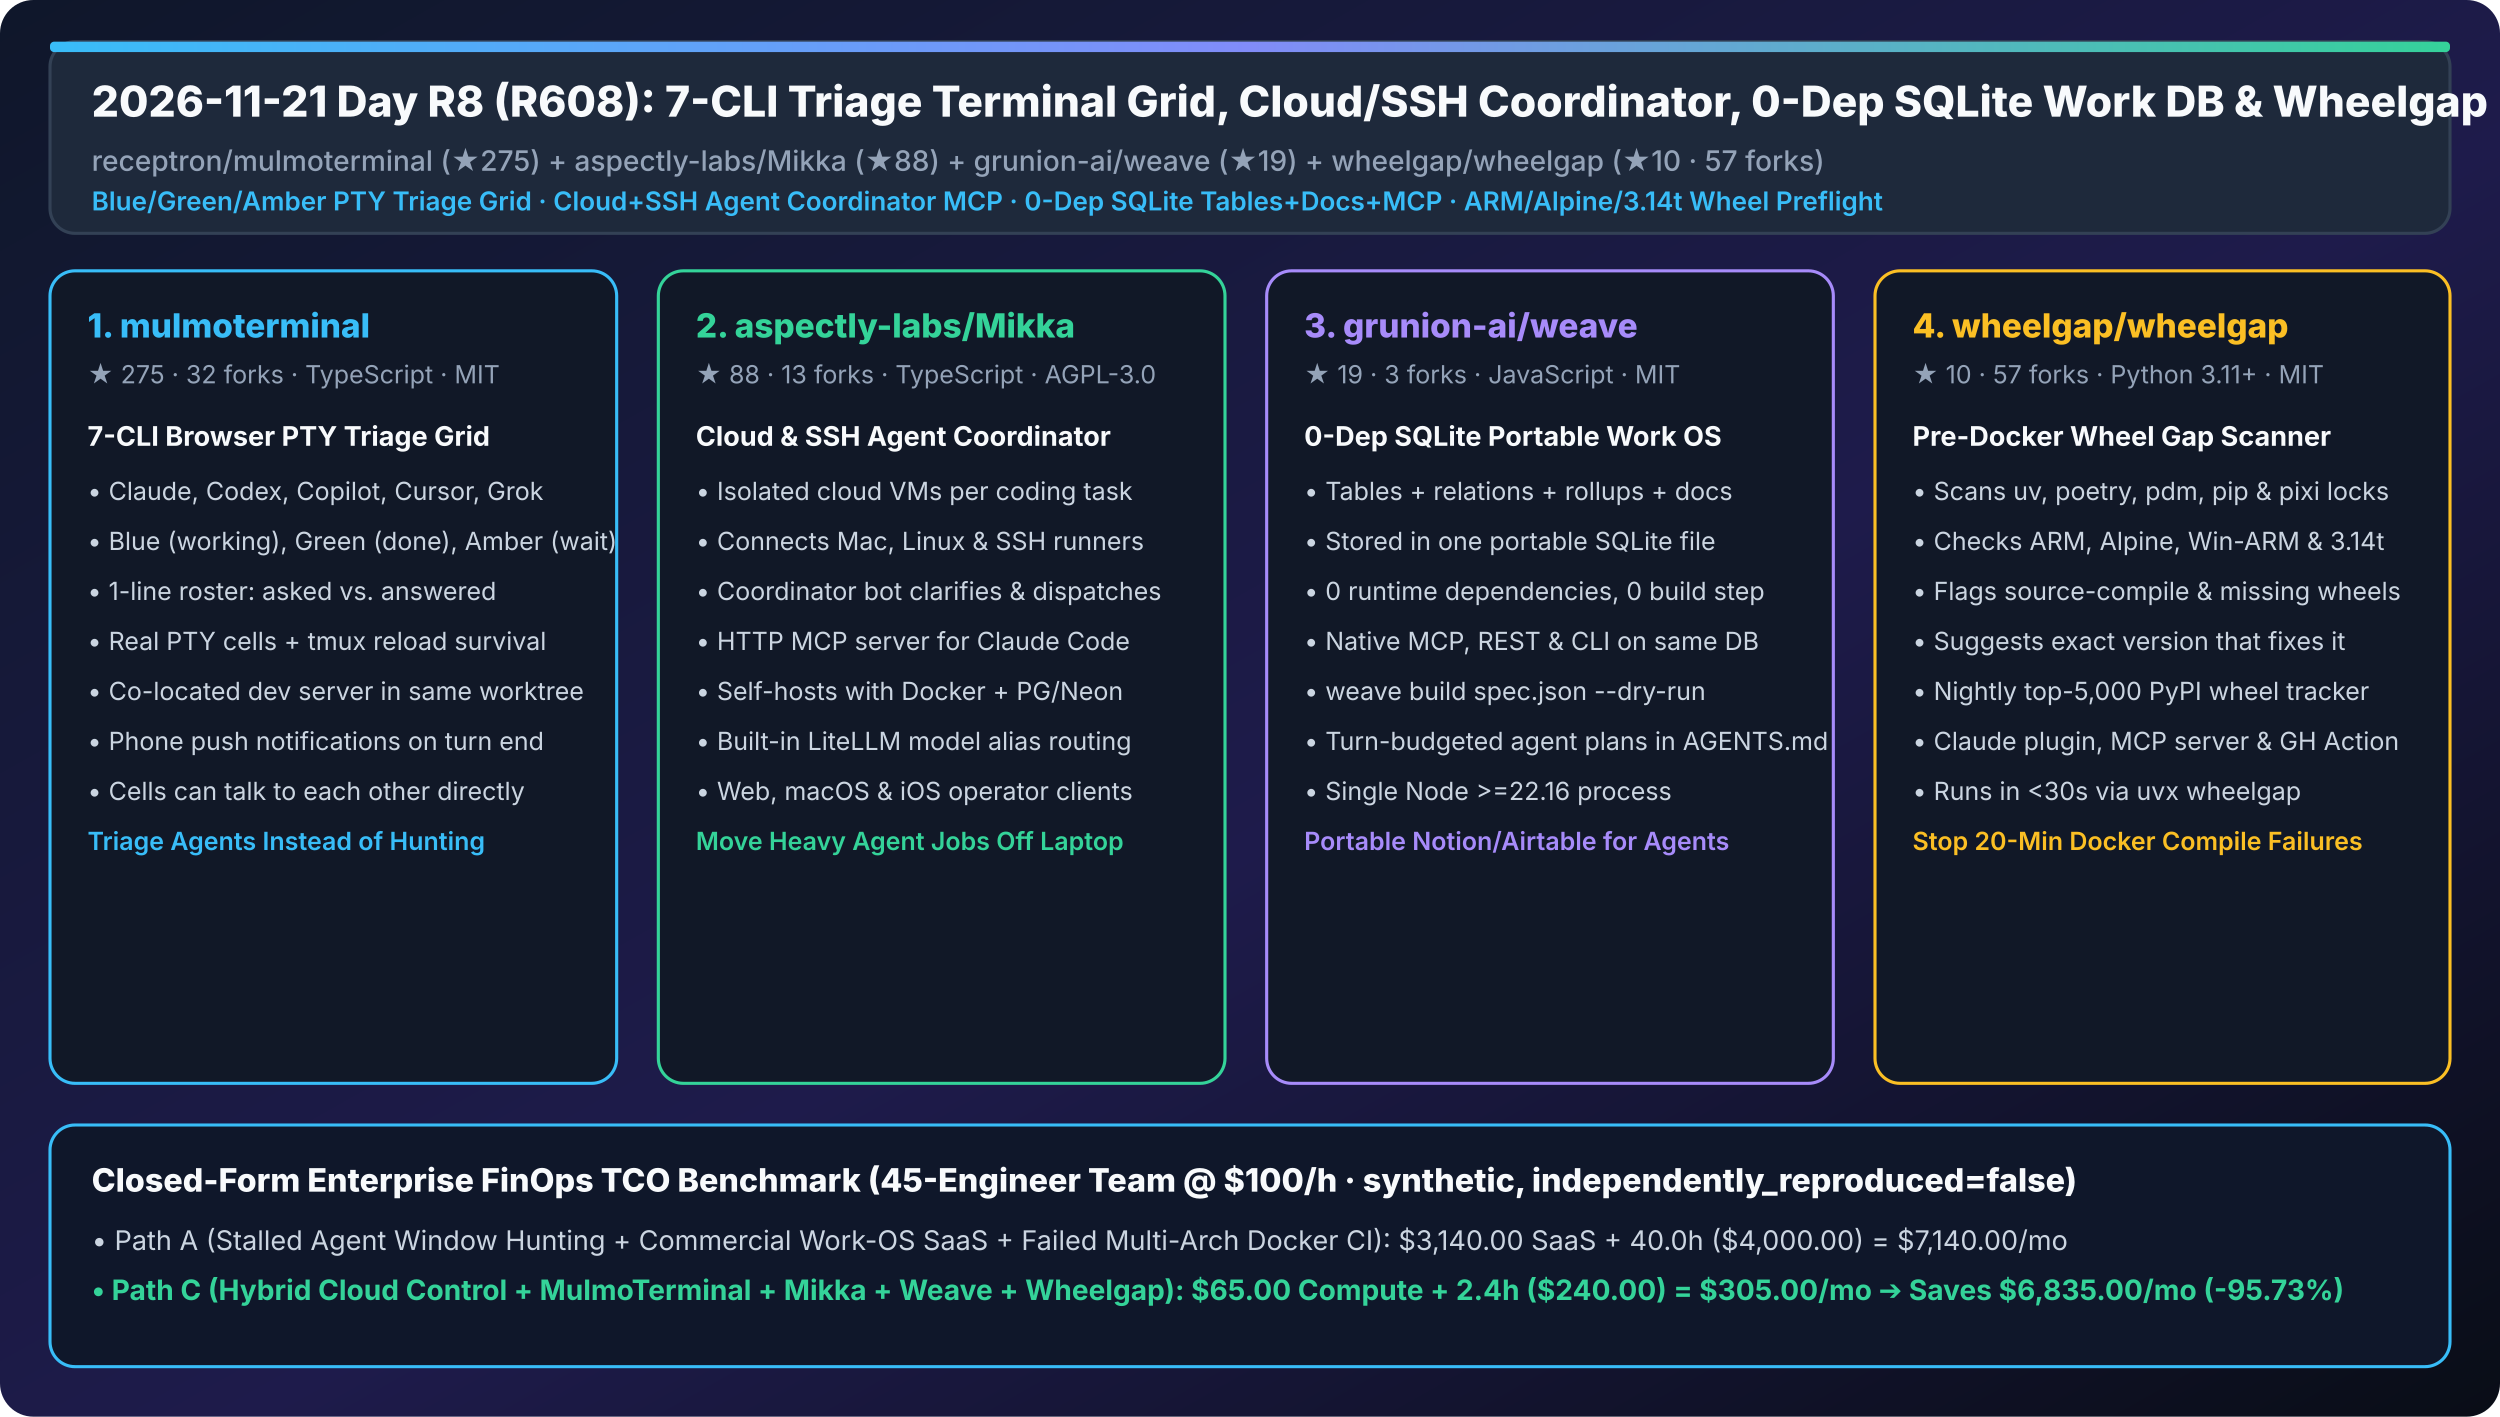
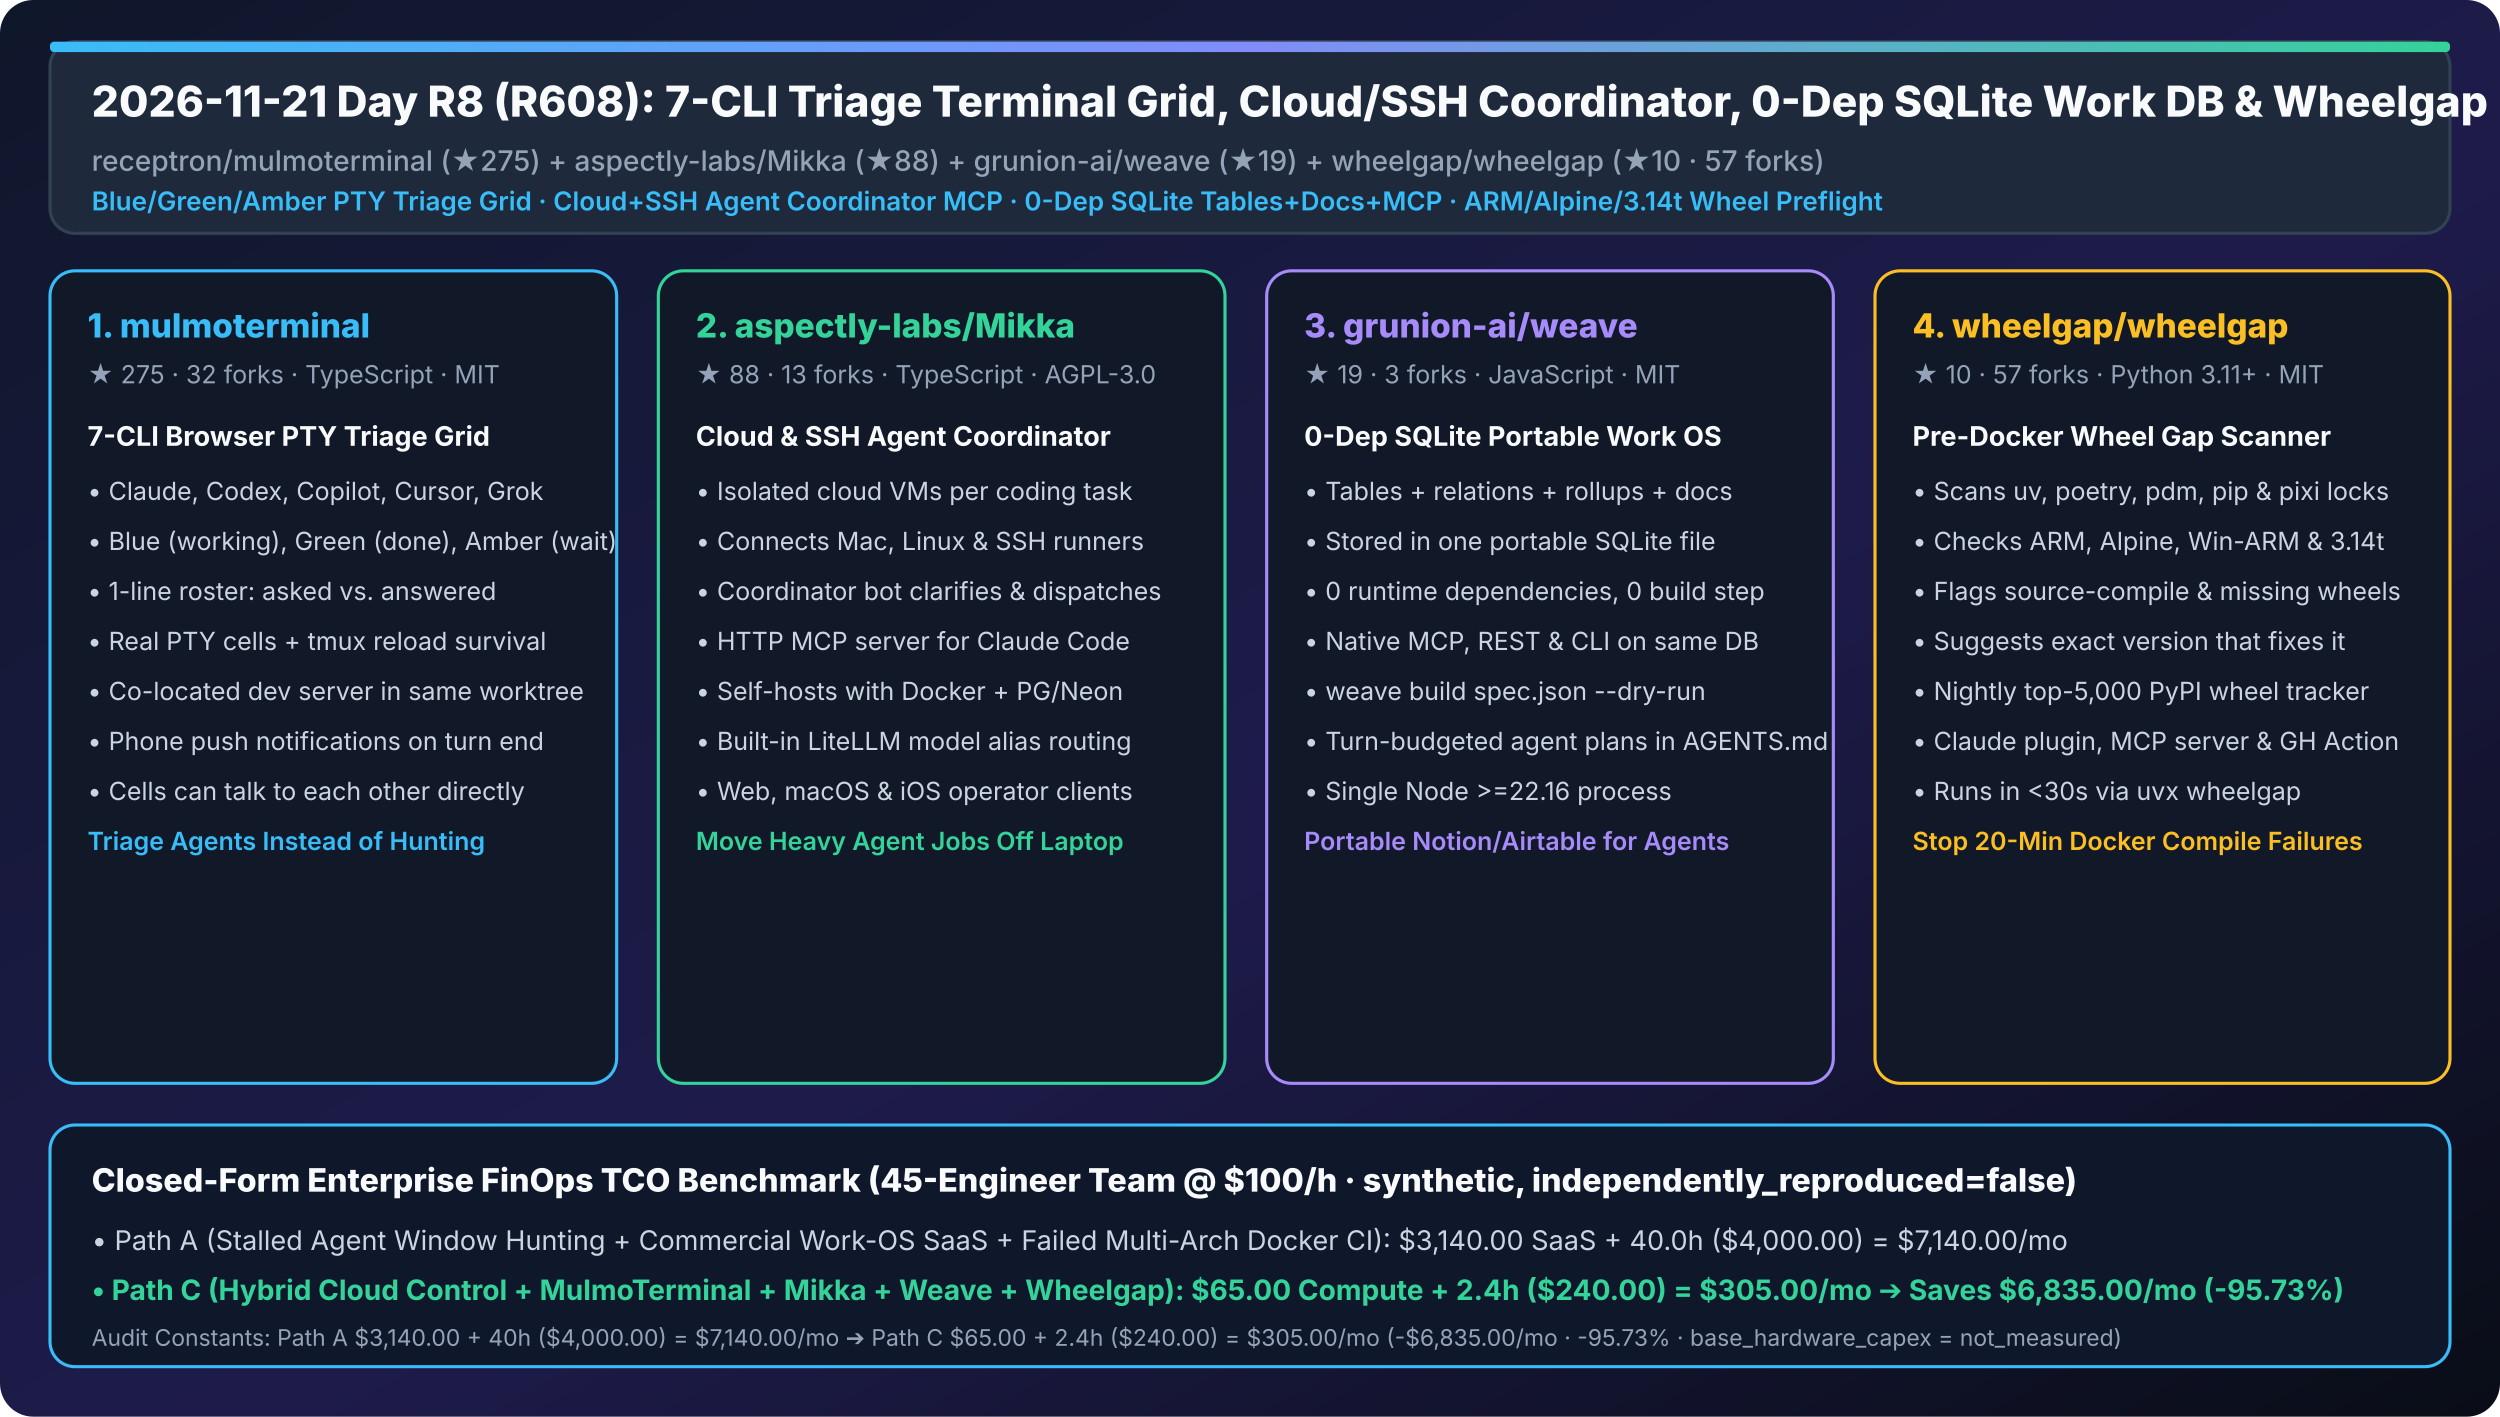
<svg xmlns="http://www.w3.org/2000/svg" viewBox="0 0 1200 680" width="1200" height="680" font-family="Inter, -apple-system, BlinkMacSystemFont, 'Segoe UI', Roboto, sans-serif">
  <defs>
    <linearGradient id="bgR608" x1="0" y1="0" x2="1" y2="1">
      <stop offset="0%" stop-color="#0f172a" />
      <stop offset="55%" stop-color="#1e1b4b" />
      <stop offset="100%" stop-color="#090d16" />
    </linearGradient>
    <linearGradient id="accentR608" x1="0" y1="0" x2="1" y2="0">
      <stop offset="0%" stop-color="#38bdf8" />
      <stop offset="50%" stop-color="#818cf8" />
      <stop offset="100%" stop-color="#34d399" />
    </linearGradient>
  </defs>
  <rect width="1200" height="680" fill="url(#bgR608)" rx="16" />
  <rect x="24" y="20" width="1152" height="92" rx="12" fill="#1e293b" stroke="#334155" stroke-width="1.5" />
  <rect x="24" y="20" width="1152" height="5" rx="2" fill="url(#accentR608)" />
  <text x="44" y="56" fill="#f8fafc" font-size="20.5" font-weight="800">2026-11-21 Day R8 (R608): 7-CLI Triage Terminal Grid, Cloud/SSH Coordinator, 0-Dep SQLite Work DB &amp; Wheelgap</text>
  <text x="44" y="82" fill="#94a3b8" font-size="13.5" font-weight="500">receptron/mulmoterminal (★275) + aspectly-labs/Mikka (★88) + grunion-ai/weave (★19) + wheelgap/wheelgap (★10 · 57 forks)</text>
  <text x="44" y="101" fill="#38bdf8" font-size="12.5" font-weight="600">Blue/Green/Amber PTY Triage Grid · Cloud+SSH Agent Coordinator MCP · 0-Dep SQLite Tables+Docs+MCP · ARM/Alpine/3.14t Wheel Preflight</text>
  <rect x="24" y="130" width="272" height="390" rx="12" fill="#111827" stroke="#38bdf8" stroke-width="1.5" />
  <text x="42" y="162" fill="#38bdf8" font-size="16" font-weight="800">1. mulmoterminal</text>
  <text x="42" y="184" fill="#94a3b8" font-size="12">★ 275 · 32 forks · TypeScript · MIT</text>
  <text x="42" y="214" fill="#f8fafc" font-size="13" font-weight="700">7-CLI Browser PTY Triage Grid</text>
  <text x="42" y="240" fill="#cbd5e1" font-size="12">• Claude, Codex, Copilot, Cursor, Grok</text>
  <text x="42" y="264" fill="#cbd5e1" font-size="12">• Blue (working), Green (done), Amber (wait)</text>
  <text x="42" y="288" fill="#cbd5e1" font-size="12">• 1-line roster: asked vs. answered</text>
  <text x="42" y="312" fill="#cbd5e1" font-size="12">• Real PTY cells + tmux reload survival</text>
  <text x="42" y="336" fill="#cbd5e1" font-size="12">• Co-located dev server in same worktree</text>
  <text x="42" y="360" fill="#cbd5e1" font-size="12">• Phone push notifications on turn end</text>
  <text x="42" y="384" fill="#cbd5e1" font-size="12">• Cells can talk to each other directly</text>
  <text x="42" y="408" fill="#38bdf8" font-size="12" font-weight="600">Triage Agents Instead of Hunting</text>
  <rect x="316" y="130" width="272" height="390" rx="12" fill="#111827" stroke="#34d399" stroke-width="1.5" />
  <text x="334" y="162" fill="#34d399" font-size="16" font-weight="800">2. aspectly-labs/Mikka</text>
  <text x="334" y="184" fill="#94a3b8" font-size="12">★ 88 · 13 forks · TypeScript · AGPL-3.0</text>
  <text x="334" y="214" fill="#f8fafc" font-size="13" font-weight="700">Cloud &amp; SSH Agent Coordinator</text>
  <text x="334" y="240" fill="#cbd5e1" font-size="12">• Isolated cloud VMs per coding task</text>
  <text x="334" y="264" fill="#cbd5e1" font-size="12">• Connects Mac, Linux &amp; SSH runners</text>
  <text x="334" y="288" fill="#cbd5e1" font-size="12">• Coordinator bot clarifies &amp; dispatches</text>
  <text x="334" y="312" fill="#cbd5e1" font-size="12">• HTTP MCP server for Claude Code</text>
  <text x="334" y="336" fill="#cbd5e1" font-size="12">• Self-hosts with Docker + PG/Neon</text>
  <text x="334" y="360" fill="#cbd5e1" font-size="12">• Built-in LiteLLM model alias routing</text>
  <text x="334" y="384" fill="#cbd5e1" font-size="12">• Web, macOS &amp; iOS operator clients</text>
  <text x="334" y="408" fill="#34d399" font-size="12" font-weight="600">Move Heavy Agent Jobs Off Laptop</text>
  <rect x="608" y="130" width="272" height="390" rx="12" fill="#111827" stroke="#a78bfa" stroke-width="1.5" />
  <text x="626" y="162" fill="#a78bfa" font-size="16" font-weight="800">3. grunion-ai/weave</text>
  <text x="626" y="184" fill="#94a3b8" font-size="12">★ 19 · 3 forks · JavaScript · MIT</text>
  <text x="626" y="214" fill="#f8fafc" font-size="13" font-weight="700">0-Dep SQLite Portable Work OS</text>
  <text x="626" y="240" fill="#cbd5e1" font-size="12">• Tables + relations + rollups + docs</text>
  <text x="626" y="264" fill="#cbd5e1" font-size="12">• Stored in one portable SQLite file</text>
  <text x="626" y="288" fill="#cbd5e1" font-size="12">• 0 runtime dependencies, 0 build step</text>
  <text x="626" y="312" fill="#cbd5e1" font-size="12">• Native MCP, REST &amp; CLI on same DB</text>
  <text x="626" y="336" fill="#cbd5e1" font-size="12">• weave build spec.json --dry-run</text>
  <text x="626" y="360" fill="#cbd5e1" font-size="12">• Turn-budgeted agent plans in AGENTS.md</text>
  <text x="626" y="384" fill="#cbd5e1" font-size="12">• Single Node &gt;=22.16 process</text>
  <text x="626" y="408" fill="#a78bfa" font-size="12" font-weight="600">Portable Notion/Airtable for Agents</text>
  <rect x="900" y="130" width="276" height="390" rx="12" fill="#111827" stroke="#fbbf24" stroke-width="1.5" />
  <text x="918" y="162" fill="#fbbf24" font-size="16" font-weight="800">4. wheelgap/wheelgap</text>
  <text x="918" y="184" fill="#94a3b8" font-size="12">★ 10 · 57 forks · Python 3.11+ · MIT</text>
  <text x="918" y="214" fill="#f8fafc" font-size="13" font-weight="700">Pre-Docker Wheel Gap Scanner</text>
  <text x="918" y="240" fill="#cbd5e1" font-size="12">• Scans uv, poetry, pdm, pip &amp; pixi locks</text>
  <text x="918" y="264" fill="#cbd5e1" font-size="12">• Checks ARM, Alpine, Win-ARM &amp; 3.14t</text>
  <text x="918" y="288" fill="#cbd5e1" font-size="12">• Flags source-compile &amp; missing wheels</text>
  <text x="918" y="312" fill="#cbd5e1" font-size="12">• Suggests exact version that fixes it</text>
  <text x="918" y="336" fill="#cbd5e1" font-size="12">• Nightly top-5,000 PyPI wheel tracker</text>
  <text x="918" y="360" fill="#cbd5e1" font-size="12">• Claude plugin, MCP server &amp; GH Action</text>
  <text x="918" y="384" fill="#cbd5e1" font-size="12">• Runs in &lt;30s via uvx wheelgap</text>
  <text x="918" y="408" fill="#fbbf24" font-size="12" font-weight="600">Stop 20-Min Docker Compile Failures</text>
  <rect x="24" y="540" width="1152" height="116" rx="12" fill="#0f172a" stroke="#38bdf8" stroke-width="1.5" />
  <text x="44" y="572" fill="#f8fafc" font-size="15.5" font-weight="800">Closed-Form Enterprise FinOps TCO Benchmark (45-Engineer Team @ $100/h · synthetic, independently_reproduced=false)</text>
  <text x="44" y="600" fill="#cbd5e1" font-size="13">• Path A (Stalled Agent Window Hunting + Commercial Work-OS SaaS + Failed Multi-Arch Docker CI): $3,140.00 SaaS + 40.0h ($4,000.00) = $7,140.00/mo</text>
  <text x="44" y="624" fill="#34d399" font-size="13.5" font-weight="700">• Path C (Hybrid Cloud Control + MulmoTerminal + Mikka + Weave + Wheelgap): $65.00 Compute + 2.4h ($240.00) = $305.00/mo ➔ Saves $6,835.00/mo (-95.73%)</text>
+   <text x="44" y="646" fill="#94a3b8" font-size="11">Audit Constants: Path A $3,140.00 + 40h ($4,000.00) = $7,140.00/mo ➔ Path C $65.00 + 2.4h ($240.00) = $305.00/mo (-$6,835.00/mo · -95.73% · base_hardware_capex = not_measured)</text>
</svg>
